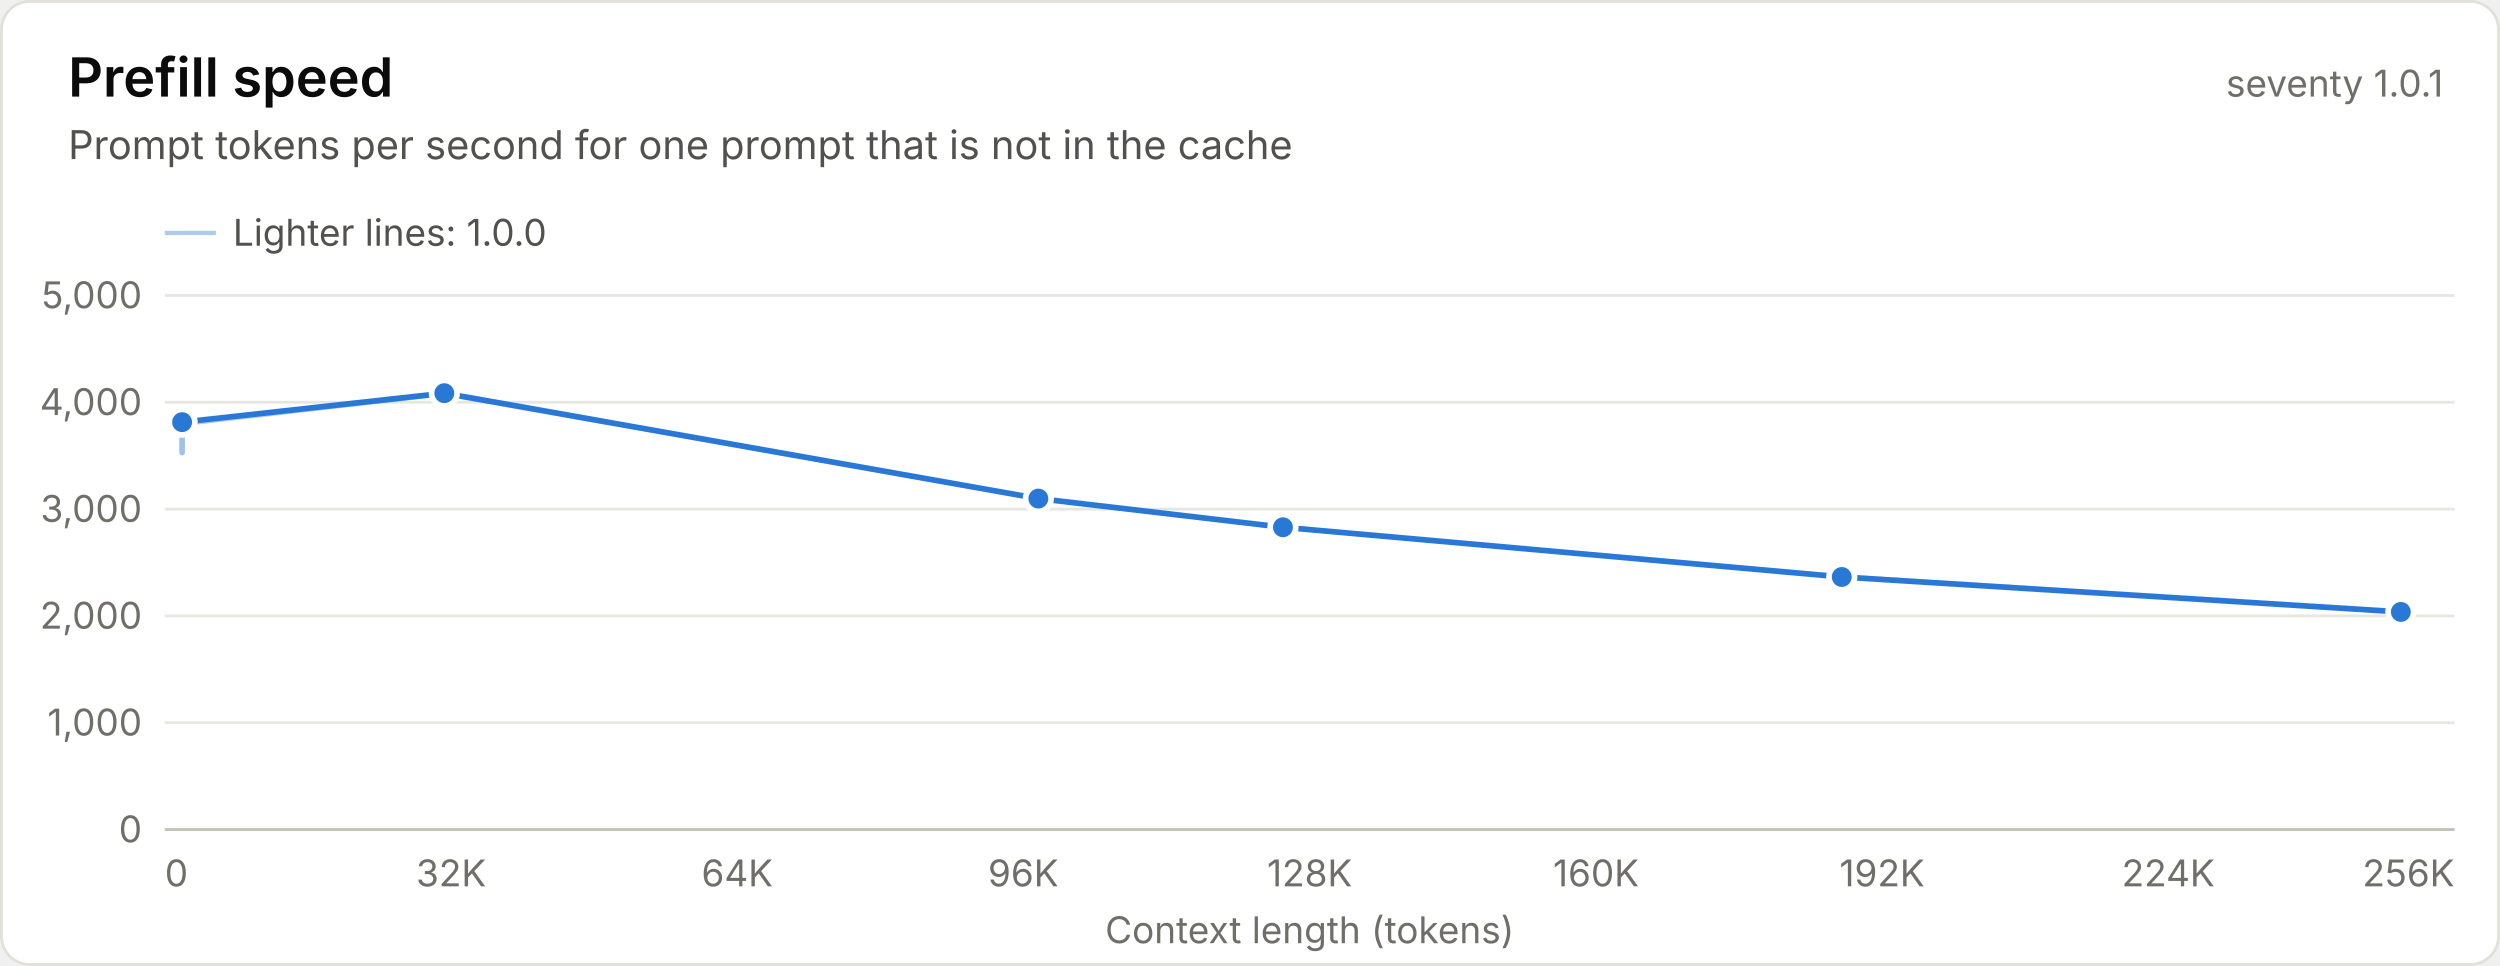
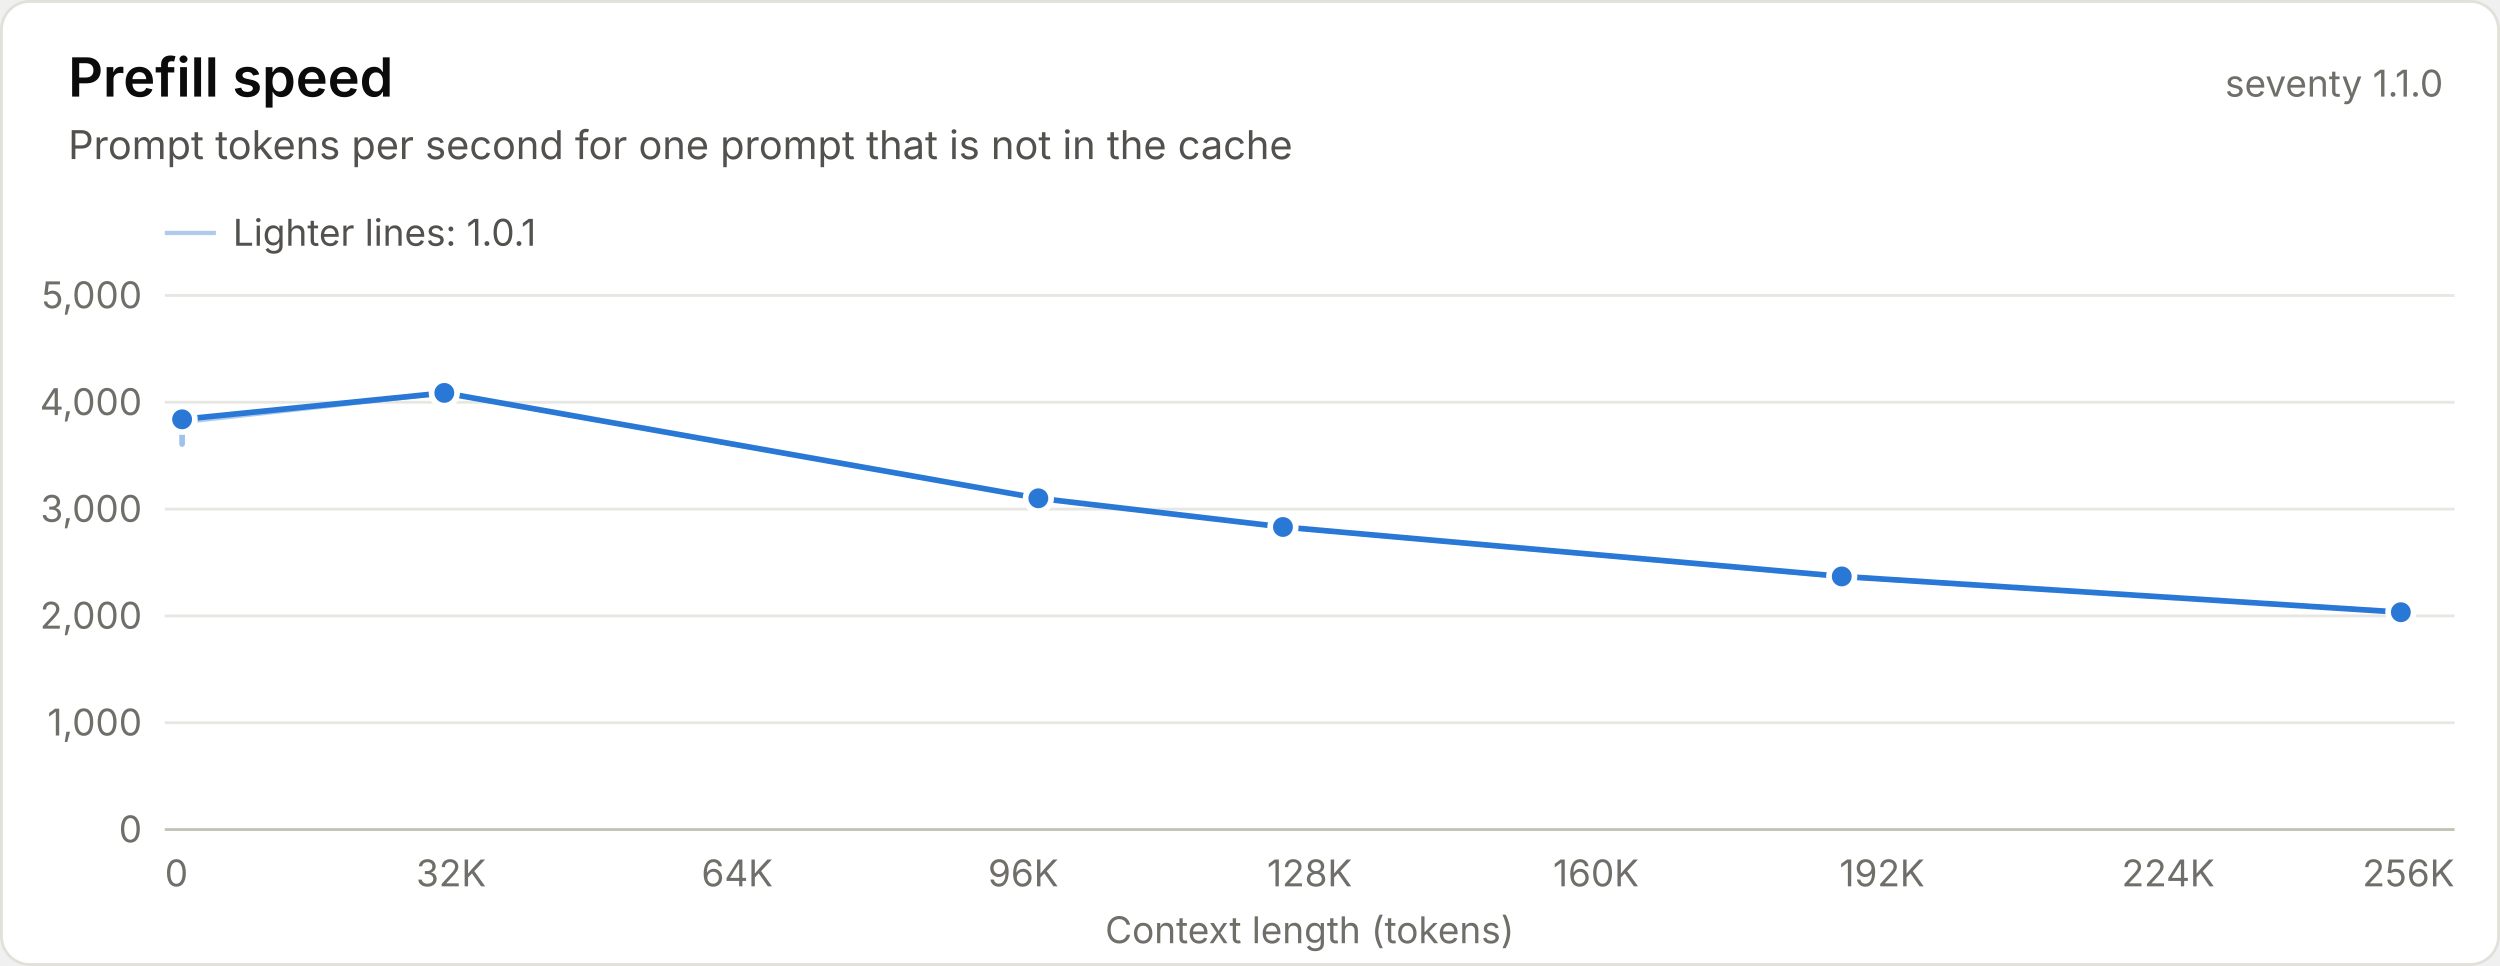
<svg xmlns="http://www.w3.org/2000/svg" viewBox="0 0 880 340" width="880" height="340" font-family="Inter, system-ui, -apple-system, 'Segoe UI', Helvetica, Arial, sans-serif" role="img" aria-label="Prefill speed">
  <rect x="0.5" y="0.5" width="879" height="339" rx="10" fill="#ffffff" stroke="#e1e0d9" />
  <text x="24.0" y="34.0" font-size="19" font-weight="600" fill="#0b0b0b" text-anchor="start">Prefill speed</text>
  <text x="24.0" y="56.0" font-size="14" font-weight="400" fill="#52514e" text-anchor="start">Prompt tokens per second for one prompt that is not in the cache</text>
-   <text x="860.0" y="34.0" font-size="13" font-weight="400" fill="#6f6e69" text-anchor="end">seventy 1.0.1</text>
+   <text x="860.0" y="34.0" font-size="13" font-weight="400" fill="#6f6e69" text-anchor="end">seventy 1.1.0</text>
  <line x1="58" x2="864" y1="292.0" y2="292.0" stroke="#c3c2b7" stroke-width="1" />
  <text x="50.0" y="296.5" font-size="13" font-weight="400" fill="#6f6e69" text-anchor="end">0</text>
  <line x1="58" x2="864" y1="254.4" y2="254.4" stroke="#e6e6e3" stroke-width="1" />
  <text x="50.0" y="258.9" font-size="13" font-weight="400" fill="#6f6e69" text-anchor="end">1,000</text>
  <line x1="58" x2="864" y1="216.8" y2="216.8" stroke="#e6e6e3" stroke-width="1" />
  <text x="50.0" y="221.3" font-size="13" font-weight="400" fill="#6f6e69" text-anchor="end">2,000</text>
  <line x1="58" x2="864" y1="179.2" y2="179.2" stroke="#e6e6e3" stroke-width="1" />
  <text x="50.0" y="183.7" font-size="13" font-weight="400" fill="#6f6e69" text-anchor="end">3,000</text>
  <line x1="58" x2="864" y1="141.6" y2="141.6" stroke="#e6e6e3" stroke-width="1" />
  <text x="50.0" y="146.1" font-size="13" font-weight="400" fill="#6f6e69" text-anchor="end">4,000</text>
  <line x1="58" x2="864" y1="104.0" y2="104.0" stroke="#e6e6e3" stroke-width="1" />
  <text x="50.0" y="108.5" font-size="13" font-weight="400" fill="#6f6e69" text-anchor="end">5,000</text>
  <text x="58.0" y="312.0" font-size="13" font-weight="400" fill="#6f6e69" text-anchor="start">0</text>
  <text x="158.8" y="312.0" font-size="13" font-weight="400" fill="#6f6e69" text-anchor="middle">32K</text>
  <text x="259.5" y="312.0" font-size="13" font-weight="400" fill="#6f6e69" text-anchor="middle">64K</text>
  <text x="360.2" y="312.0" font-size="13" font-weight="400" fill="#6f6e69" text-anchor="middle">96K</text>
  <text x="461.0" y="312.0" font-size="13" font-weight="400" fill="#6f6e69" text-anchor="middle">128K</text>
  <text x="561.8" y="312.0" font-size="13" font-weight="400" fill="#6f6e69" text-anchor="middle">160K</text>
  <text x="662.5" y="312.0" font-size="13" font-weight="400" fill="#6f6e69" text-anchor="middle">192K</text>
  <text x="763.2" y="312.0" font-size="13" font-weight="400" fill="#6f6e69" text-anchor="middle">224K</text>
  <text x="864.0" y="312.0" font-size="13" font-weight="400" fill="#6f6e69" text-anchor="end">256K</text>
  <text x="461.0" y="332.0" font-size="13" font-weight="400" fill="#6f6e69" text-anchor="middle">Context length (tokens)</text>
-   <polyline points="64.1,149.3 156.4,138.7 365.5,175.6 451.6,185.7 648.3,202.9 845.1,215.4" fill="none" stroke="#2a78d6" stroke-opacity="0.38" stroke-width="1.5" stroke-linejoin="round" stroke-linecap="round" />
-   <circle cx="64.1" cy="149.3" r="2.5" fill="#2a78d6" fill-opacity="0.38" />
-   <circle cx="156.4" cy="138.7" r="2.5" fill="#2a78d6" fill-opacity="0.38" />
-   <circle cx="365.5" cy="175.6" r="2.5" fill="#2a78d6" fill-opacity="0.38" />
-   <circle cx="451.6" cy="185.7" r="2.5" fill="#2a78d6" fill-opacity="0.38" />
-   <circle cx="648.3" cy="202.9" r="2.5" fill="#2a78d6" fill-opacity="0.38" />
+   <polyline points="64.1,148.6 156.4,138.4 365.5,175.5 451.6,185.6 648.3,203.1 845.1,215.4" fill="none" stroke="#2a78d6" stroke-opacity="0.38" stroke-width="1.5" stroke-linejoin="round" stroke-linecap="round" />
+   <circle cx="64.1" cy="148.6" r="2.5" fill="#2a78d6" fill-opacity="0.38" />
+   <circle cx="156.4" cy="138.4" r="2.5" fill="#2a78d6" fill-opacity="0.38" />
+   <circle cx="365.5" cy="175.5" r="2.5" fill="#2a78d6" fill-opacity="0.38" />
+   <circle cx="451.6" cy="185.6" r="2.5" fill="#2a78d6" fill-opacity="0.38" />
+   <circle cx="648.3" cy="203.1" r="2.5" fill="#2a78d6" fill-opacity="0.38" />
  <circle cx="845.1" cy="215.4" r="2.5" fill="#2a78d6" fill-opacity="0.38" />
-   <polyline points="64.1,148.6 156.4,138.4 365.5,175.5 451.6,185.6 648.3,203.1 845.1,215.4" fill="none" stroke="#2a78d6" stroke-width="2" stroke-linejoin="round" stroke-linecap="round" />
-   <line x1="64.1" x2="64.1" y1="159.3" y2="146.2" stroke="#2a78d6" stroke-opacity="0.45" stroke-width="2" stroke-linecap="round" />
-   <circle cx="64.1" cy="148.6" r="4.5" fill="#2a78d6" stroke="#ffffff" stroke-width="2" />
-   <circle cx="156.4" cy="138.4" r="4.5" fill="#2a78d6" stroke="#ffffff" stroke-width="2" />
-   <line x1="365.5" x2="365.5" y1="176.7" y2="175.2" stroke="#2a78d6" stroke-opacity="0.45" stroke-width="2" stroke-linecap="round" />
-   <circle cx="365.5" cy="175.5" r="4.5" fill="#2a78d6" stroke="#ffffff" stroke-width="2" />
-   <circle cx="451.6" cy="185.6" r="4.5" fill="#2a78d6" stroke="#ffffff" stroke-width="2" />
-   <circle cx="648.3" cy="203.1" r="4.5" fill="#2a78d6" stroke="#ffffff" stroke-width="2" />
-   <circle cx="845.1" cy="215.4" r="4.5" fill="#2a78d6" stroke="#ffffff" stroke-width="2" />
+   <polyline points="64.1,147.6 156.4,138.3 365.5,175.4 451.6,185.5 648.3,202.9 845.1,215.5" fill="none" stroke="#2a78d6" stroke-width="2" stroke-linejoin="round" stroke-linecap="round" />
+   <line x1="64.1" x2="64.1" y1="156.3" y2="144.5" stroke="#2a78d6" stroke-opacity="0.45" stroke-width="2" stroke-linecap="round" />
+   <circle cx="64.1" cy="147.6" r="4.5" fill="#2a78d6" stroke="#ffffff" stroke-width="2" />
+   <circle cx="156.4" cy="138.3" r="4.5" fill="#2a78d6" stroke="#ffffff" stroke-width="2" />
+   <line x1="365.5" x2="365.5" y1="176.8" y2="175.1" stroke="#2a78d6" stroke-opacity="0.45" stroke-width="2" stroke-linecap="round" />
+   <circle cx="365.5" cy="175.4" r="4.5" fill="#2a78d6" stroke="#ffffff" stroke-width="2" />
+   <circle cx="451.6" cy="185.5" r="4.5" fill="#2a78d6" stroke="#ffffff" stroke-width="2" />
+   <circle cx="648.3" cy="202.9" r="4.5" fill="#2a78d6" stroke="#ffffff" stroke-width="2" />
+   <circle cx="845.1" cy="215.5" r="4.5" fill="#2a78d6" stroke="#ffffff" stroke-width="2" />
  <line x1="58" x2="76" y1="82" y2="82" stroke="#2a78d6" stroke-opacity="0.38" stroke-width="1.5" />
-   <text x="82.0" y="86.5" font-size="13" font-weight="400" fill="#52514e" text-anchor="start">Lighter lines: 1.0.0</text>
+   <text x="82.0" y="86.5" font-size="13" font-weight="400" fill="#52514e" text-anchor="start">Lighter lines: 1.0.1</text>
</svg>
